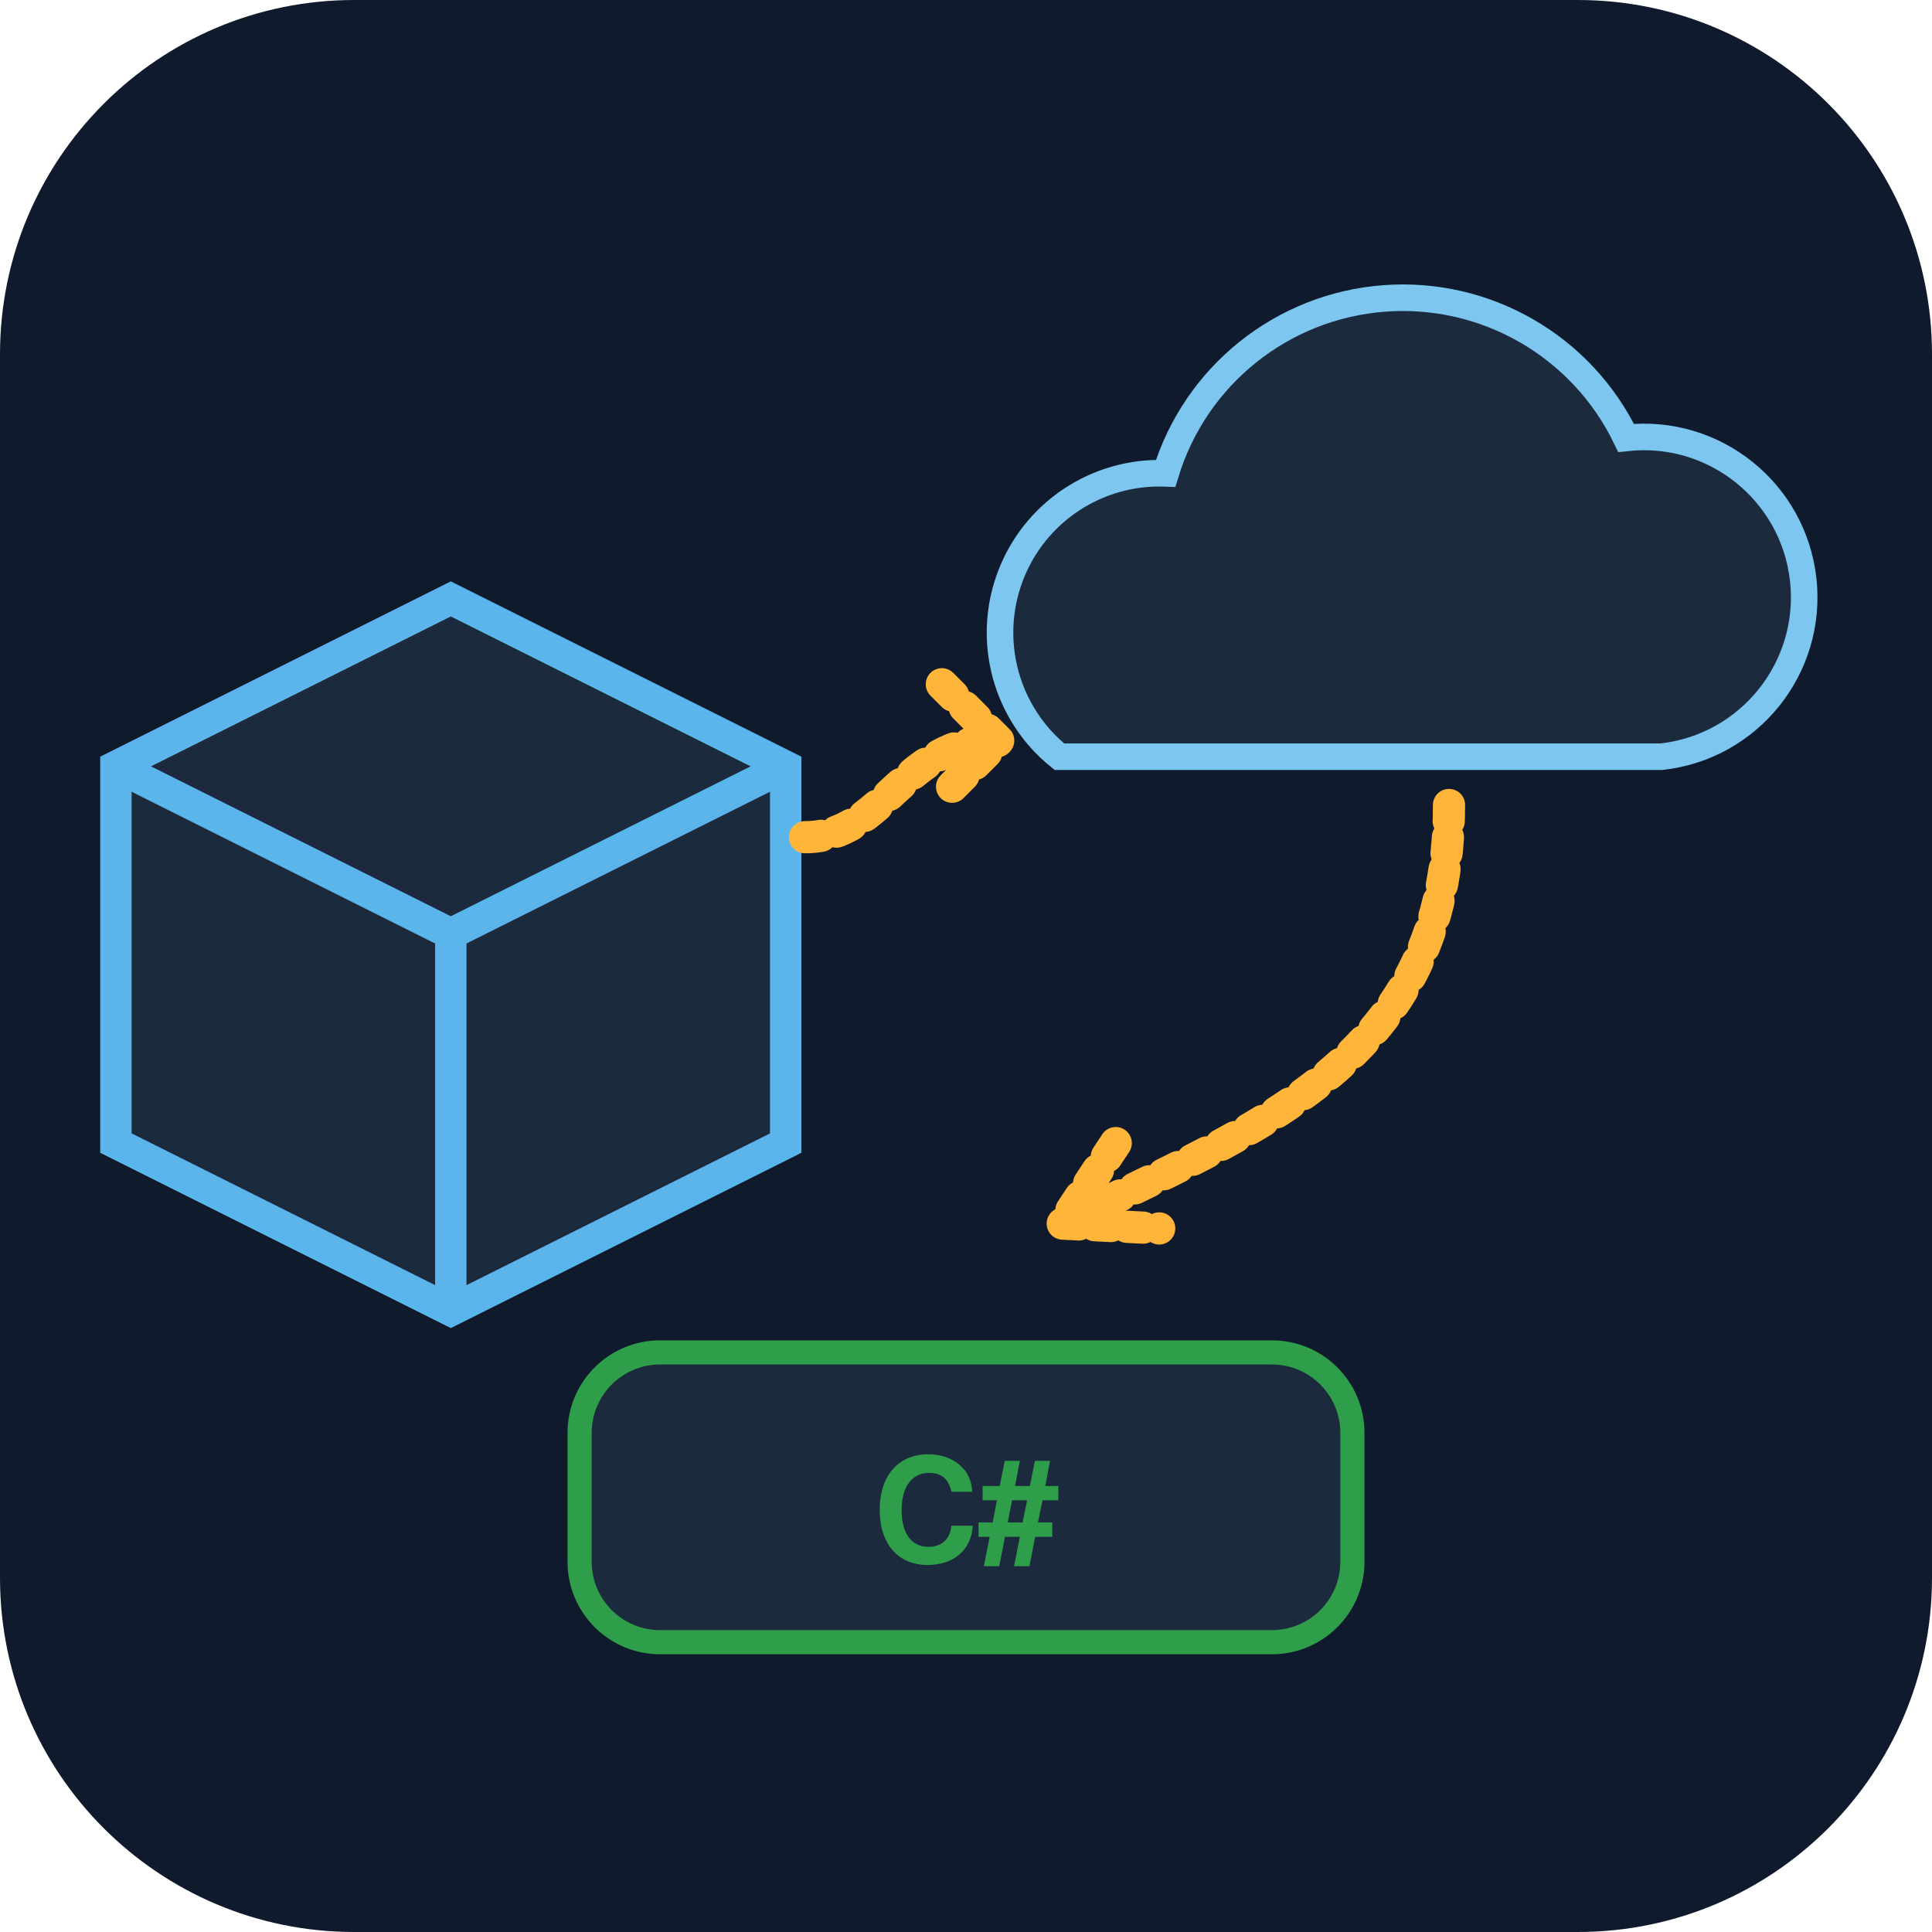
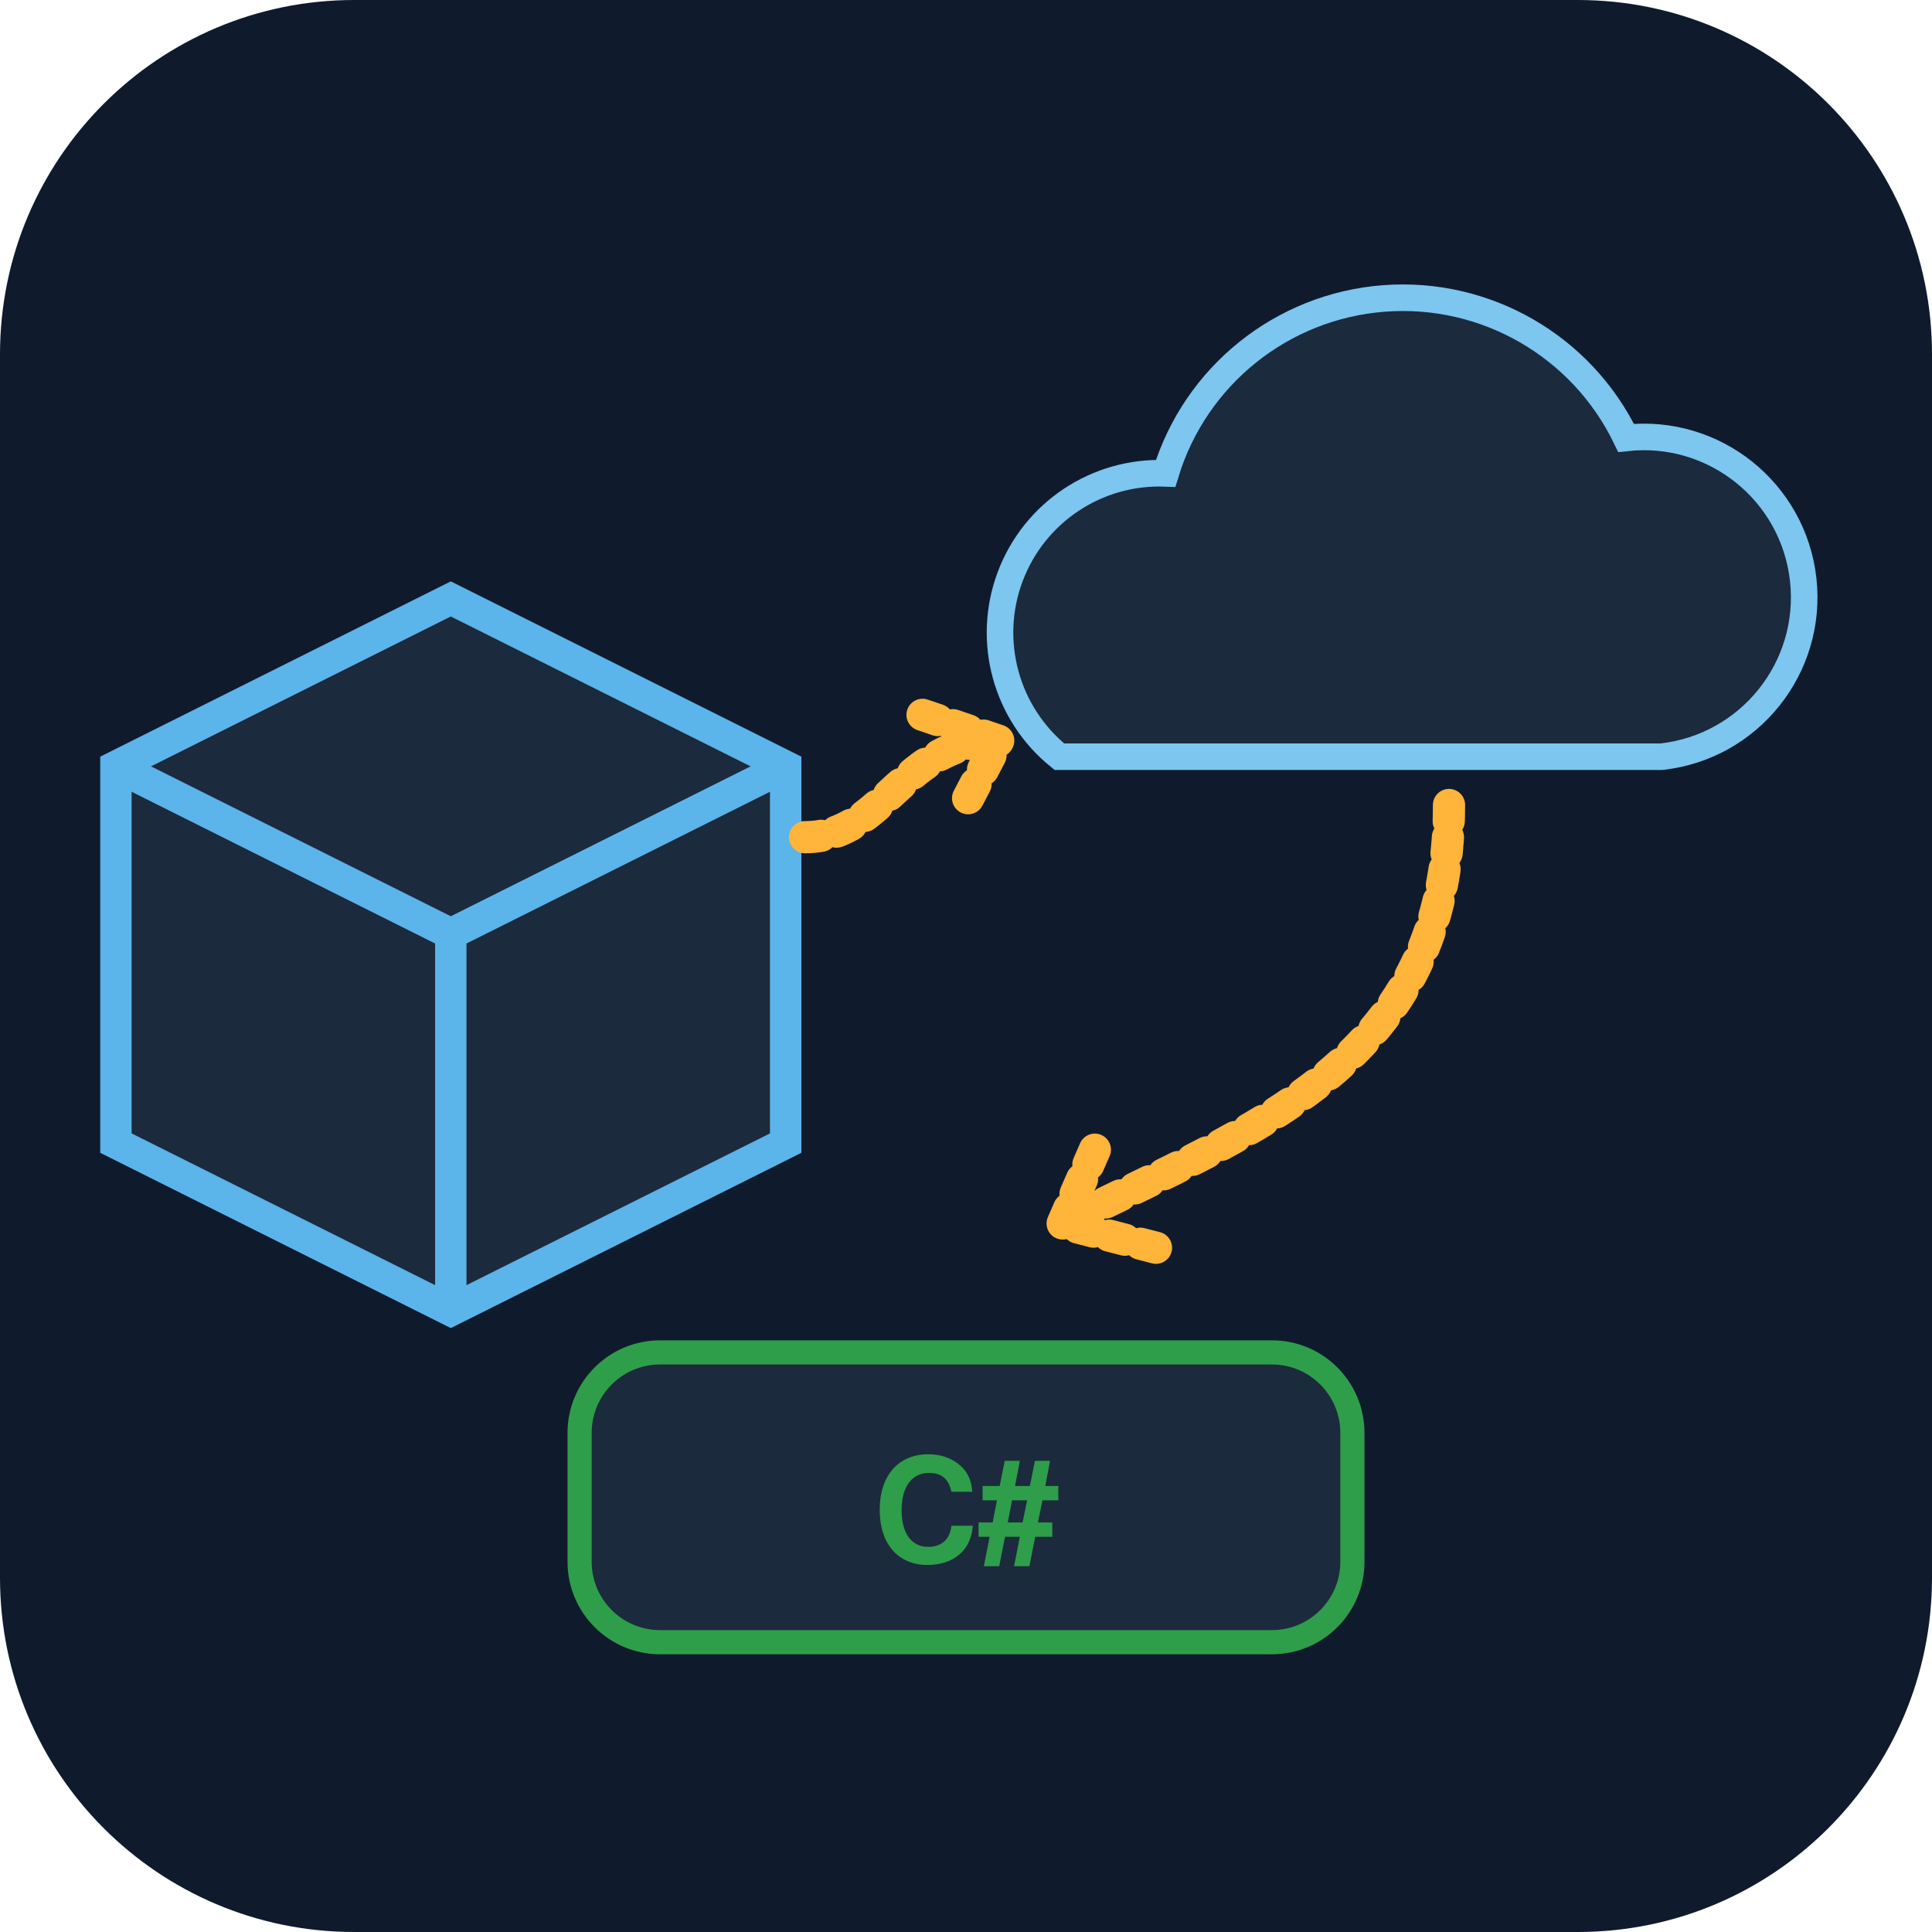
<svg xmlns="http://www.w3.org/2000/svg" viewBox="0 0 120 120" width="120" height="120" role="img">
  <style>@keyframes fade{0%{opacity:0}15.31%,43.75%,100%{opacity:1}}
@keyframes dr{0%{stroke-dashoffset:1}26.25%,43.75%,100%{stroke-dashoffset:0}}
@keyframes pop{0%{opacity:0;transform:scale(.3)}15.31%,43.75%,100%{opacity:1;transform:scale(1)}}
.f{animation:fade 8s ease-out both infinite alternate}
.d{stroke-dasharray:1;animation:dr 8s ease-out both infinite alternate}
.p{transform-box:fill-box;transform-origin:center;animation:pop 8s ease-out both infinite alternate}
@media (prefers-reduced-motion: reduce){*{animation:none!important}}</style>
  <rect width="120" height="120" rx="22" fill="#0f1b2d" />
  <g class="p" style="animation-delay:0s">
    <g transform="translate(28,58) scale(1.3)">
      <path d="M0,-16 L16,-8 V10 L0,18 L-16,10 V-8 Z" fill="#1c2a3d" stroke="#5bb4ea" stroke-width="1.5" />
      <path d="M-16,-8 L0,0 L16,-8 M0,0 V18" stroke="#5bb4ea" stroke-width="1.5" fill="none" />
    </g>
  </g>
-   <path class="d" style="animation-delay:0.8s" pathLength="1" d="M50,52 C55,52 56,46 62,46 M58.5,42.5 L62,46 L58.5,49.5" stroke="#ffb43a" stroke-width="2" stroke-linecap="round" stroke-linejoin="round" fill="none" />
+   <path class="d" style="animation-delay:0.8s" pathLength="1" d="M50,52 C55,52 56,46 62,46 M57.3,44.4 L62,46 L59.7,50.4" stroke="#ffb43a" stroke-width="2" stroke-linecap="round" stroke-linejoin="round" fill="none" />
  <g class="p" style="animation-delay:1.5s">
    <g>
      <path transform="translate(90,36) scale(1.1)" d="M-22,10 A9,9 0 0 1 -16,-6 A14,14 0 0 1 10,-8 A9,9 0 0 1 12,10 Z" fill="#1c2a3d" stroke="#7cc6f0" stroke-width="1.5" />
    </g>
  </g>
-   <path class="d" style="animation-delay:2.2s" pathLength="1" d="M90,50 C90,66 78,70 66,76 M69.3,71 L66,76 L72,76.3" stroke="#ffb43a" stroke-width="2" stroke-linecap="round" stroke-linejoin="round" fill="none" />
+   <path class="d" style="animation-delay:2.2s" pathLength="1" d="M90,50 C90,66 78,70 66,76 M71.8,77.5 L66,76 L68.4,70.5" stroke="#ffb43a" stroke-width="2" stroke-linecap="round" stroke-linejoin="round" fill="none" />
  <g class="p" style="animation-delay:3.0s">
    <g>
      <rect x="36" y="84" width="48" height="18" rx="5" fill="#1c2a3d" stroke="#2f9e4a" stroke-width="1.5" />
      <text x="60" y="97" text-anchor="middle" font-size="9" fill="#2f9e4a" font-family="-apple-system,Helvetica,Arial,sans-serif" font-weight="600">C#</text>
    </g>
  </g>
</svg>
